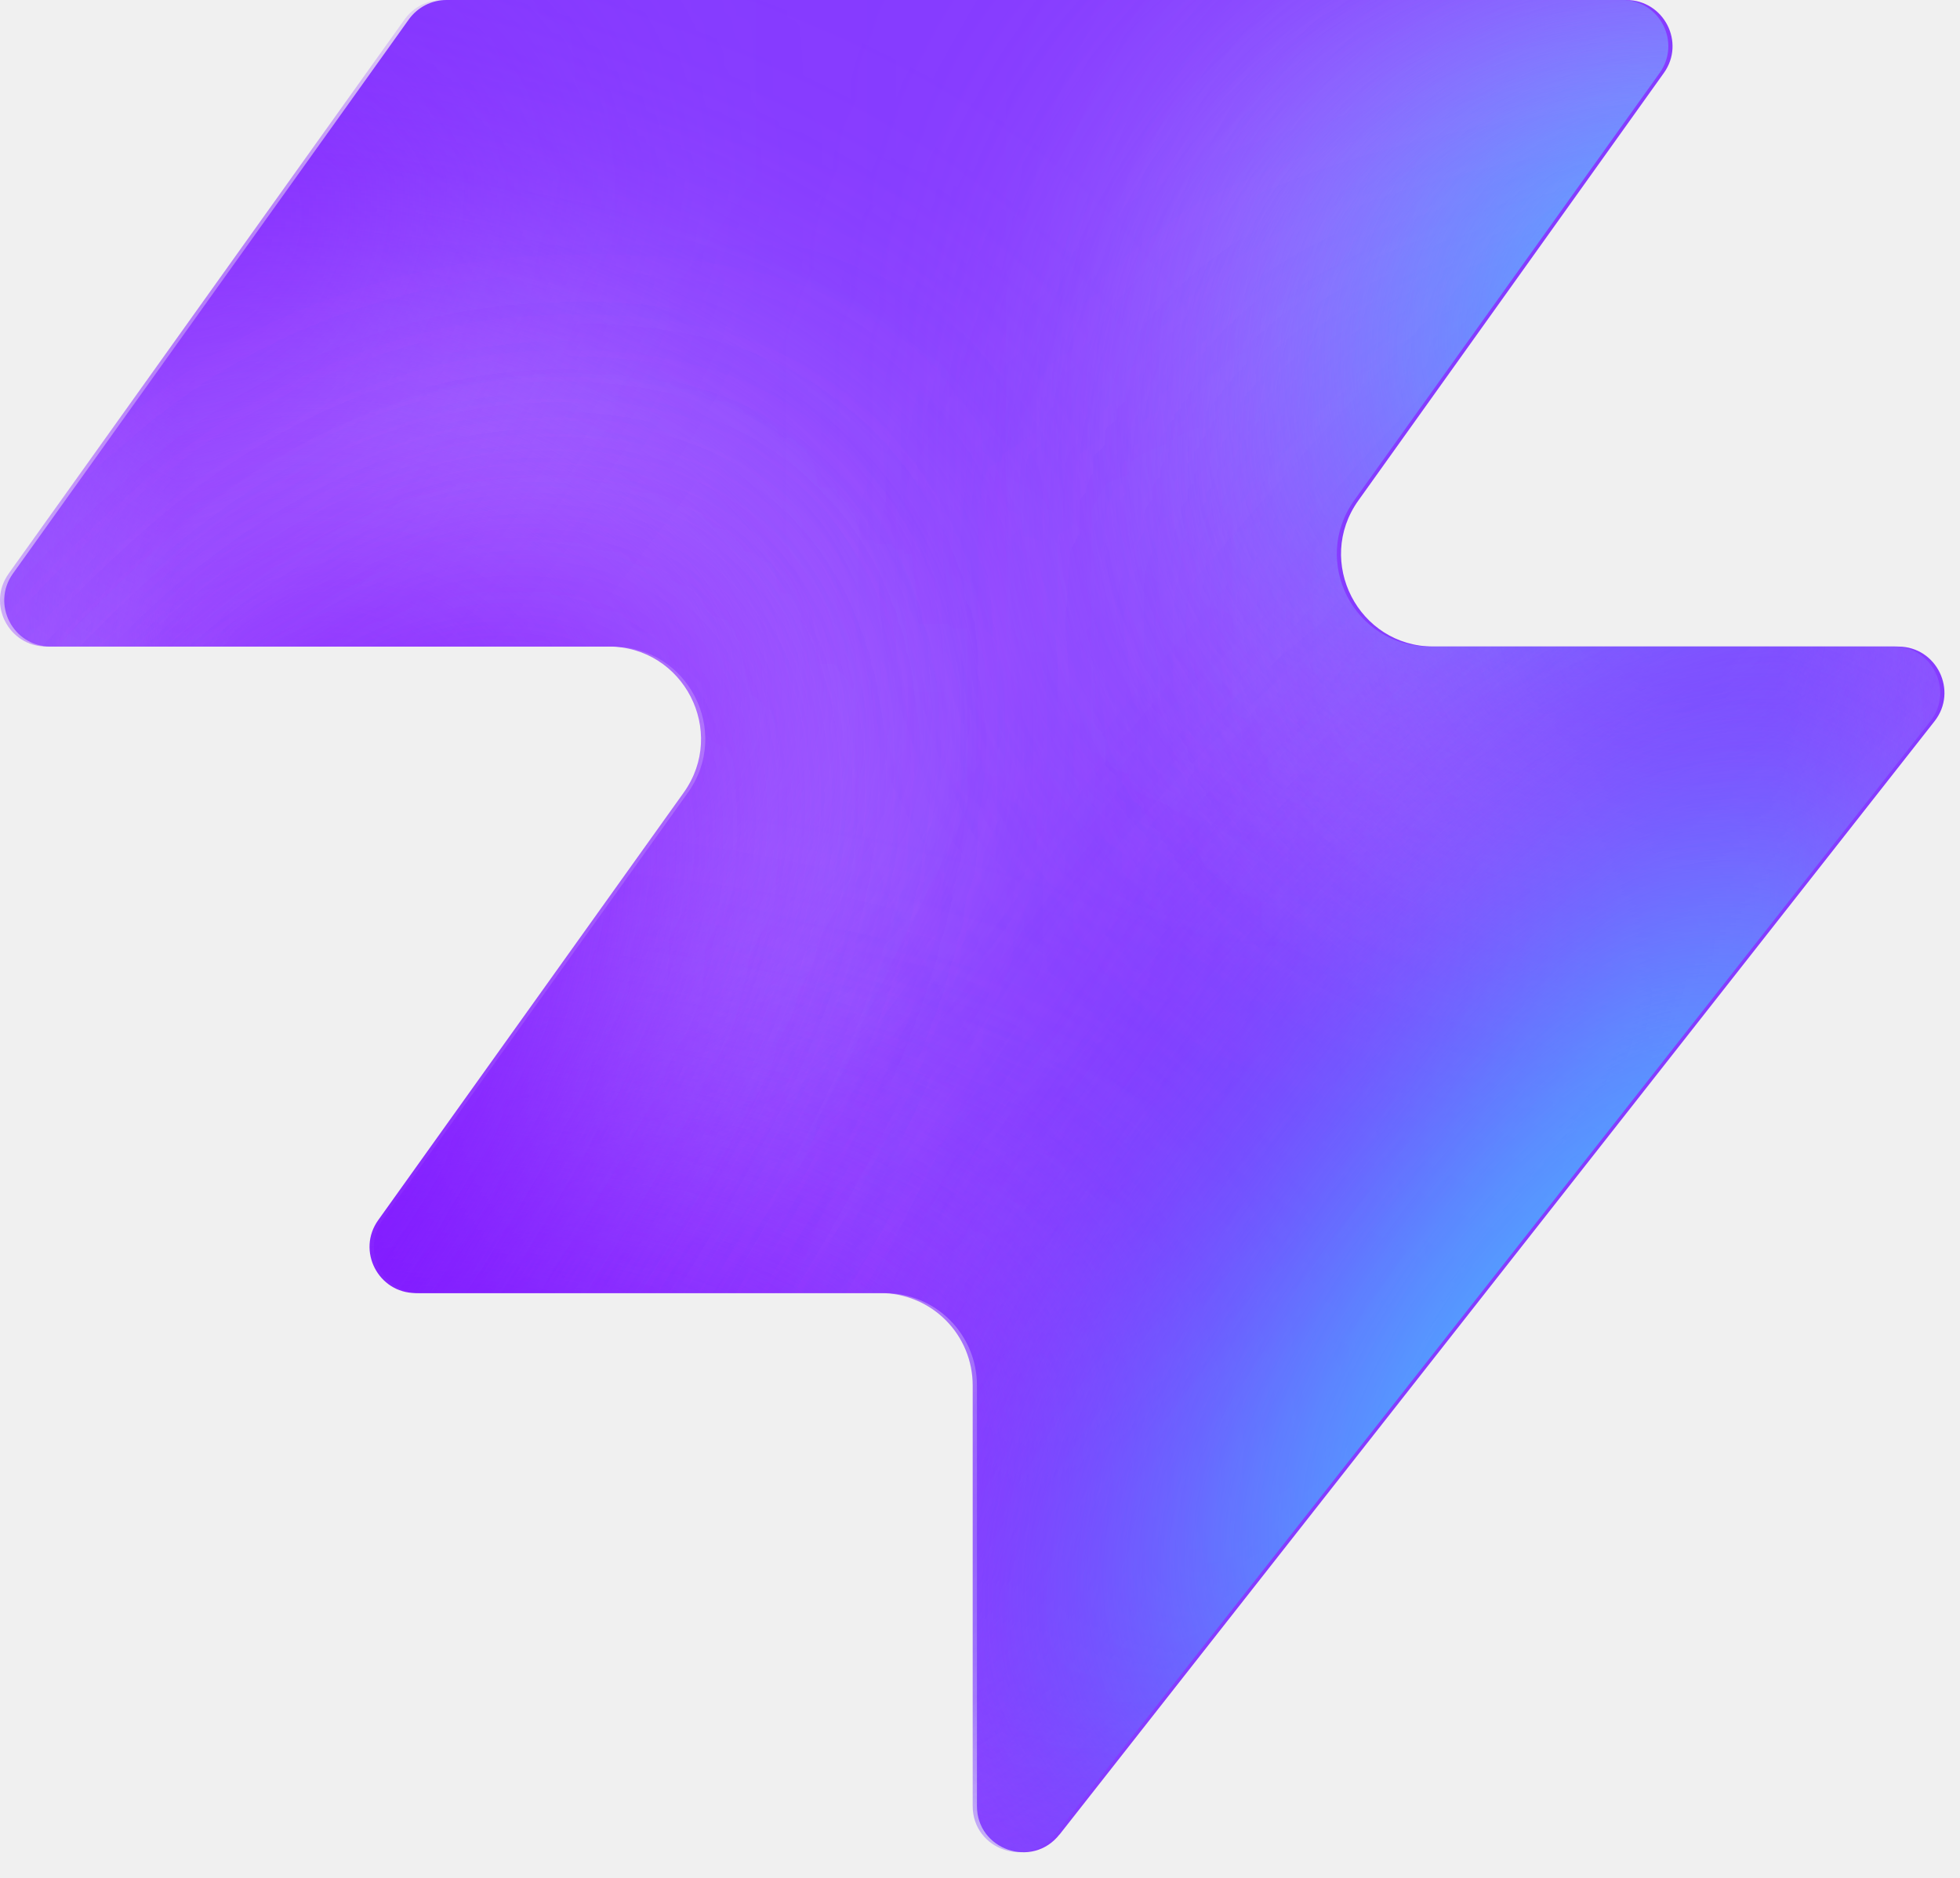
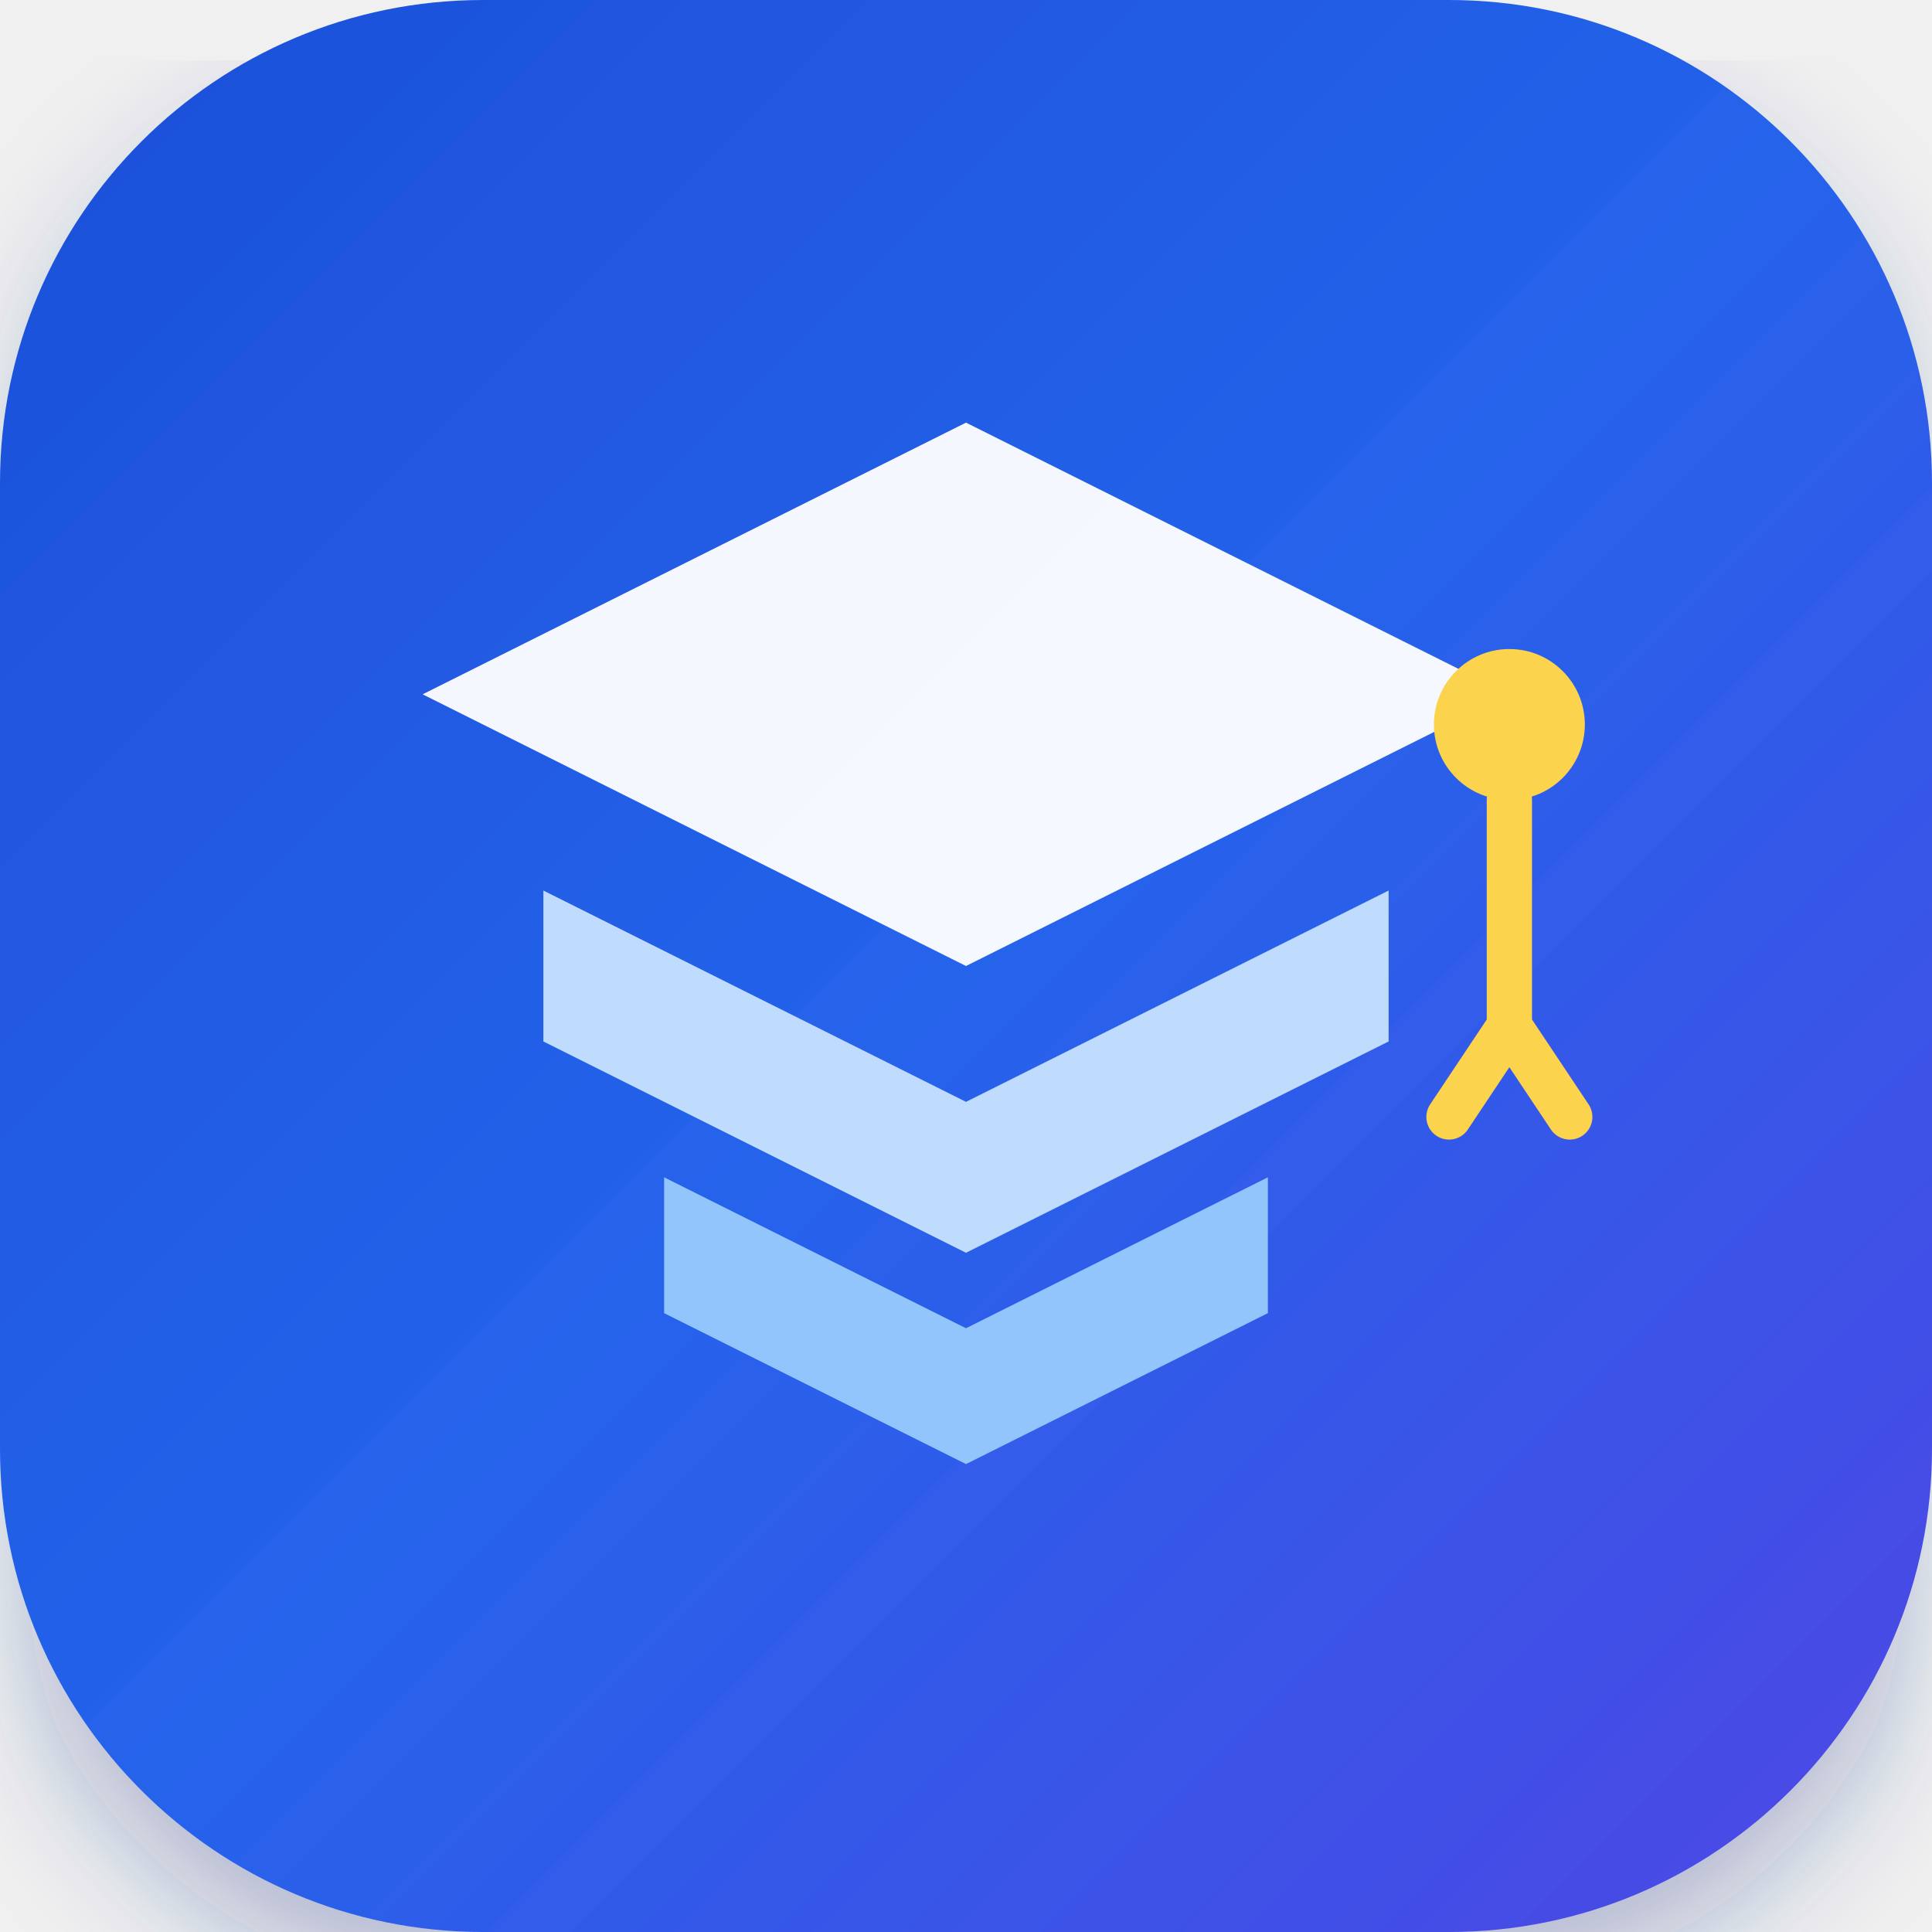
- <svg xmlns="http://www.w3.org/2000/svg" width="48" height="46" fill="none" viewBox="0 0 48 46">
-   <path fill="#863bff" d="M25.946 44.938c-.664.845-2.021.375-2.021-.698V33.937a2.26 2.26 0 0 0-2.262-2.262H10.287c-.92 0-1.456-1.04-.92-1.788l7.48-10.471c1.07-1.497 0-3.578-1.842-3.578H1.237c-.92 0-1.456-1.04-.92-1.788L10.013.474c.214-.297.556-.474.92-.474h28.894c.92 0 1.456 1.04.92 1.788l-7.48 10.471c-1.07 1.498 0 3.579 1.842 3.579h11.377c.943 0 1.473 1.088.89 1.83L25.947 44.94z" style="fill:#863bff;fill:color(display-p3 .525 .23 1);fill-opacity:1" />
-   <mask id="a" width="48" height="46" x="0" y="0" maskUnits="userSpaceOnUse" style="mask-type:alpha">
-     <path fill="#000" d="M25.842 44.938c-.664.844-2.021.375-2.021-.698V33.937a2.26 2.26 0 0 0-2.262-2.262H10.183c-.92 0-1.456-1.04-.92-1.788l7.48-10.471c1.07-1.498 0-3.579-1.842-3.579H1.133c-.92 0-1.456-1.04-.92-1.787L9.91.473c.214-.297.556-.474.92-.474h28.894c.92 0 1.456 1.04.92 1.788l-7.48 10.471c-1.07 1.498 0 3.578 1.842 3.578h11.377c.943 0 1.473 1.088.89 1.832L25.843 44.94z" style="fill:#000;fill-opacity:1" />
-   </mask>
-   <g mask="url(#a)">
-     <g filter="url(#b)">
-       <ellipse cx="5.508" cy="14.704" fill="#ede6ff" rx="5.508" ry="14.704" style="fill:#ede6ff;fill:color(display-p3 .927 .903 1);fill-opacity:1" transform="matrix(.00324 1 1 -.00324 -4.47 31.516)" />
-     </g>
-     <g filter="url(#c)">
-       <ellipse cx="10.399" cy="29.851" fill="#ede6ff" rx="10.399" ry="29.851" style="fill:#ede6ff;fill:color(display-p3 .927 .903 1);fill-opacity:1" transform="matrix(.00324 1 1 -.00324 -39.328 7.883)" />
-     </g>
-     <g filter="url(#d)">
-       <ellipse cx="5.508" cy="30.487" fill="#7e14ff" rx="5.508" ry="30.487" style="fill:#7e14ff;fill:color(display-p3 .492 .077 1);fill-opacity:1" transform="rotate(89.814 -25.913 -14.639)scale(1 -1)" />
-     </g>
-     <g filter="url(#e)">
-       <ellipse cx="5.508" cy="30.599" fill="#7e14ff" rx="5.508" ry="30.599" style="fill:#7e14ff;fill:color(display-p3 .492 .077 1);fill-opacity:1" transform="rotate(89.814 -32.644 -3.334)scale(1 -1)" />
-     </g>
-     <g filter="url(#f)">
-       <ellipse cx="5.508" cy="30.599" fill="#7e14ff" rx="5.508" ry="30.599" style="fill:#7e14ff;fill:color(display-p3 .492 .077 1);fill-opacity:1" transform="matrix(.00324 1 1 -.00324 -34.34 30.47)" />
-     </g>
-     <g filter="url(#g)">
-       <ellipse cx="14.072" cy="22.078" fill="#ede6ff" rx="14.072" ry="22.078" style="fill:#ede6ff;fill:color(display-p3 .927 .903 1);fill-opacity:1" transform="rotate(93.35 24.506 48.493)scale(-1 1)" />
-     </g>
-     <g filter="url(#h)">
-       <ellipse cx="3.47" cy="21.501" fill="#7e14ff" rx="3.47" ry="21.501" style="fill:#7e14ff;fill:color(display-p3 .492 .077 1);fill-opacity:1" transform="rotate(89.009 28.708 47.59)scale(-1 1)" />
-     </g>
-     <g filter="url(#i)">
-       <ellipse cx="3.47" cy="21.501" fill="#7e14ff" rx="3.47" ry="21.501" style="fill:#7e14ff;fill:color(display-p3 .492 .077 1);fill-opacity:1" transform="rotate(89.009 28.708 47.59)scale(-1 1)" />
-     </g>
-     <g filter="url(#j)">
-       <ellipse cx=".387" cy="8.972" fill="#7e14ff" rx="4.407" ry="29.108" style="fill:#7e14ff;fill:color(display-p3 .492 .077 1);fill-opacity:1" transform="rotate(39.51 .387 8.972)" />
-     </g>
-     <g filter="url(#k)">
-       <ellipse cx="47.523" cy="-6.092" fill="#7e14ff" rx="4.407" ry="29.108" style="fill:#7e14ff;fill:color(display-p3 .492 .077 1);fill-opacity:1" transform="rotate(37.892 47.523 -6.092)" />
-     </g>
-     <g filter="url(#l)">
-       <ellipse cx="41.412" cy="6.333" fill="#47bfff" rx="5.971" ry="9.665" style="fill:#47bfff;fill:color(display-p3 .28 .748 1);fill-opacity:1" transform="rotate(37.892 41.412 6.333)" />
-     </g>
-     <g filter="url(#m)">
-       <ellipse cx="-1.879" cy="38.332" fill="#7e14ff" rx="4.407" ry="29.108" style="fill:#7e14ff;fill:color(display-p3 .492 .077 1);fill-opacity:1" transform="rotate(37.892 -1.88 38.332)" />
-     </g>
-     <g filter="url(#n)">
-       <ellipse cx="-1.879" cy="38.332" fill="#7e14ff" rx="4.407" ry="29.108" style="fill:#7e14ff;fill:color(display-p3 .492 .077 1);fill-opacity:1" transform="rotate(37.892 -1.88 38.332)" />
-     </g>
-     <g filter="url(#o)">
-       <ellipse cx="35.651" cy="29.907" fill="#7e14ff" rx="4.407" ry="29.108" style="fill:#7e14ff;fill:color(display-p3 .492 .077 1);fill-opacity:1" transform="rotate(37.892 35.651 29.907)" />
-     </g>
-     <g filter="url(#p)">
-       <ellipse cx="38.418" cy="32.4" fill="#47bfff" rx="5.971" ry="15.297" style="fill:#47bfff;fill:color(display-p3 .28 .748 1);fill-opacity:1" transform="rotate(37.892 38.418 32.4)" />
-     </g>
-   </g>
+ <svg xmlns="http://www.w3.org/2000/svg" viewBox="0 0 64 64" fill="none">
  <defs>
-     <filter id="b" width="60.045" height="41.654" x="-19.77" y="16.149" color-interpolation-filters="sRGB" filterUnits="userSpaceOnUse">
-       <feFlood flood-opacity="0" result="BackgroundImageFix" />
-       <feBlend in="SourceGraphic" in2="BackgroundImageFix" result="shape" />
-       <feGaussianBlur result="effect1_foregroundBlur_2002_17158" stdDeviation="7.659" />
-     </filter>
-     <filter id="c" width="90.34" height="51.437" x="-54.613" y="-7.533" color-interpolation-filters="sRGB" filterUnits="userSpaceOnUse">
-       <feFlood flood-opacity="0" result="BackgroundImageFix" />
-       <feBlend in="SourceGraphic" in2="BackgroundImageFix" result="shape" />
-       <feGaussianBlur result="effect1_foregroundBlur_2002_17158" stdDeviation="7.659" />
-     </filter>
-     <filter id="d" width="79.355" height="29.4" x="-49.64" y="2.03" color-interpolation-filters="sRGB" filterUnits="userSpaceOnUse">
-       <feFlood flood-opacity="0" result="BackgroundImageFix" />
-       <feBlend in="SourceGraphic" in2="BackgroundImageFix" result="shape" />
-       <feGaussianBlur result="effect1_foregroundBlur_2002_17158" stdDeviation="4.596" />
-     </filter>
-     <filter id="e" width="79.579" height="29.4" x="-45.045" y="20.029" color-interpolation-filters="sRGB" filterUnits="userSpaceOnUse">
-       <feFlood flood-opacity="0" result="BackgroundImageFix" />
-       <feBlend in="SourceGraphic" in2="BackgroundImageFix" result="shape" />
-       <feGaussianBlur result="effect1_foregroundBlur_2002_17158" stdDeviation="4.596" />
-     </filter>
-     <filter id="f" width="79.579" height="29.4" x="-43.513" y="21.178" color-interpolation-filters="sRGB" filterUnits="userSpaceOnUse">
-       <feFlood flood-opacity="0" result="BackgroundImageFix" />
-       <feBlend in="SourceGraphic" in2="BackgroundImageFix" result="shape" />
-       <feGaussianBlur result="effect1_foregroundBlur_2002_17158" stdDeviation="4.596" />
-     </filter>
-     <filter id="g" width="74.749" height="58.852" x="15.756" y="-17.901" color-interpolation-filters="sRGB" filterUnits="userSpaceOnUse">
-       <feFlood flood-opacity="0" result="BackgroundImageFix" />
-       <feBlend in="SourceGraphic" in2="BackgroundImageFix" result="shape" />
-       <feGaussianBlur result="effect1_foregroundBlur_2002_17158" stdDeviation="7.659" />
-     </filter>
-     <filter id="h" width="61.377" height="25.362" x="23.548" y="2.284" color-interpolation-filters="sRGB" filterUnits="userSpaceOnUse">
-       <feFlood flood-opacity="0" result="BackgroundImageFix" />
-       <feBlend in="SourceGraphic" in2="BackgroundImageFix" result="shape" />
-       <feGaussianBlur result="effect1_foregroundBlur_2002_17158" stdDeviation="4.596" />
-     </filter>
-     <filter id="i" width="61.377" height="25.362" x="23.548" y="2.284" color-interpolation-filters="sRGB" filterUnits="userSpaceOnUse">
-       <feFlood flood-opacity="0" result="BackgroundImageFix" />
-       <feBlend in="SourceGraphic" in2="BackgroundImageFix" result="shape" />
-       <feGaussianBlur result="effect1_foregroundBlur_2002_17158" stdDeviation="4.596" />
-     </filter>
-     <filter id="j" width="56.045" height="63.649" x="-27.636" y="-22.853" color-interpolation-filters="sRGB" filterUnits="userSpaceOnUse">
-       <feFlood flood-opacity="0" result="BackgroundImageFix" />
-       <feBlend in="SourceGraphic" in2="BackgroundImageFix" result="shape" />
-       <feGaussianBlur result="effect1_foregroundBlur_2002_17158" stdDeviation="4.596" />
-     </filter>
-     <filter id="k" width="54.814" height="64.646" x="20.116" y="-38.415" color-interpolation-filters="sRGB" filterUnits="userSpaceOnUse">
-       <feFlood flood-opacity="0" result="BackgroundImageFix" />
-       <feBlend in="SourceGraphic" in2="BackgroundImageFix" result="shape" />
-       <feGaussianBlur result="effect1_foregroundBlur_2002_17158" stdDeviation="4.596" />
-     </filter>
-     <filter id="l" width="33.541" height="35.313" x="24.641" y="-11.323" color-interpolation-filters="sRGB" filterUnits="userSpaceOnUse">
-       <feFlood flood-opacity="0" result="BackgroundImageFix" />
-       <feBlend in="SourceGraphic" in2="BackgroundImageFix" result="shape" />
-       <feGaussianBlur result="effect1_foregroundBlur_2002_17158" stdDeviation="4.596" />
-     </filter>
-     <filter id="m" width="54.814" height="64.646" x="-29.286" y="6.009" color-interpolation-filters="sRGB" filterUnits="userSpaceOnUse">
-       <feFlood flood-opacity="0" result="BackgroundImageFix" />
-       <feBlend in="SourceGraphic" in2="BackgroundImageFix" result="shape" />
-       <feGaussianBlur result="effect1_foregroundBlur_2002_17158" stdDeviation="4.596" />
-     </filter>
-     <filter id="n" width="54.814" height="64.646" x="-29.286" y="6.009" color-interpolation-filters="sRGB" filterUnits="userSpaceOnUse">
-       <feFlood flood-opacity="0" result="BackgroundImageFix" />
-       <feBlend in="SourceGraphic" in2="BackgroundImageFix" result="shape" />
-       <feGaussianBlur result="effect1_foregroundBlur_2002_17158" stdDeviation="4.596" />
-     </filter>
-     <filter id="o" width="54.814" height="64.646" x="8.244" y="-2.416" color-interpolation-filters="sRGB" filterUnits="userSpaceOnUse">
-       <feFlood flood-opacity="0" result="BackgroundImageFix" />
-       <feBlend in="SourceGraphic" in2="BackgroundImageFix" result="shape" />
-       <feGaussianBlur result="effect1_foregroundBlur_2002_17158" stdDeviation="4.596" />
-     </filter>
-     <filter id="p" width="39.409" height="43.623" x="18.713" y="10.588" color-interpolation-filters="sRGB" filterUnits="userSpaceOnUse">
-       <feFlood flood-opacity="0" result="BackgroundImageFix" />
-       <feBlend in="SourceGraphic" in2="BackgroundImageFix" result="shape" />
-       <feGaussianBlur result="effect1_foregroundBlur_2002_17158" stdDeviation="4.596" />
+     <linearGradient id="scGradient" x1="0%" y1="0%" x2="100%" y2="100%">
+       <stop offset="0%" stop-color="#1D4ED8" />
+       <stop offset="50%" stop-color="#2563EB" />
+       <stop offset="100%" stop-color="#4F46E5" />
+     </linearGradient>
+     <filter id="scShadow" x="-10%" y="-10%" width="120%" height="120%">
+       <feDropShadow dx="0" dy="2" stdDeviation="2" flood-color="#1E3A8A" flood-opacity="0.3" />
    </filter>
  </defs>
+   <rect width="64" height="64" rx="16" fill="url(#scGradient)" filter="url(#scShadow)" />
+   <path d="M32 14L14 23L32 32L50 23L32 14Z" fill="#FFFFFF" fill-opacity="0.95" />
+   <path d="M18 29.5L32 36.5L46 29.5V34.5L32 41.5L18 34.5V29.5Z" fill="#BFDBFE" />
+   <path d="M22 39L32 44L42 39V43.5L32 48.5L22 43.5V39Z" fill="#93C5FD" />
+   <circle cx="50" cy="24" r="2.5" fill="#FCD34D" />
+   <path d="M50 26.5V34L48 37M50 34L52 37" stroke="#FCD34D" stroke-width="1.5" stroke-linecap="round" stroke-linejoin="round" />
</svg>
